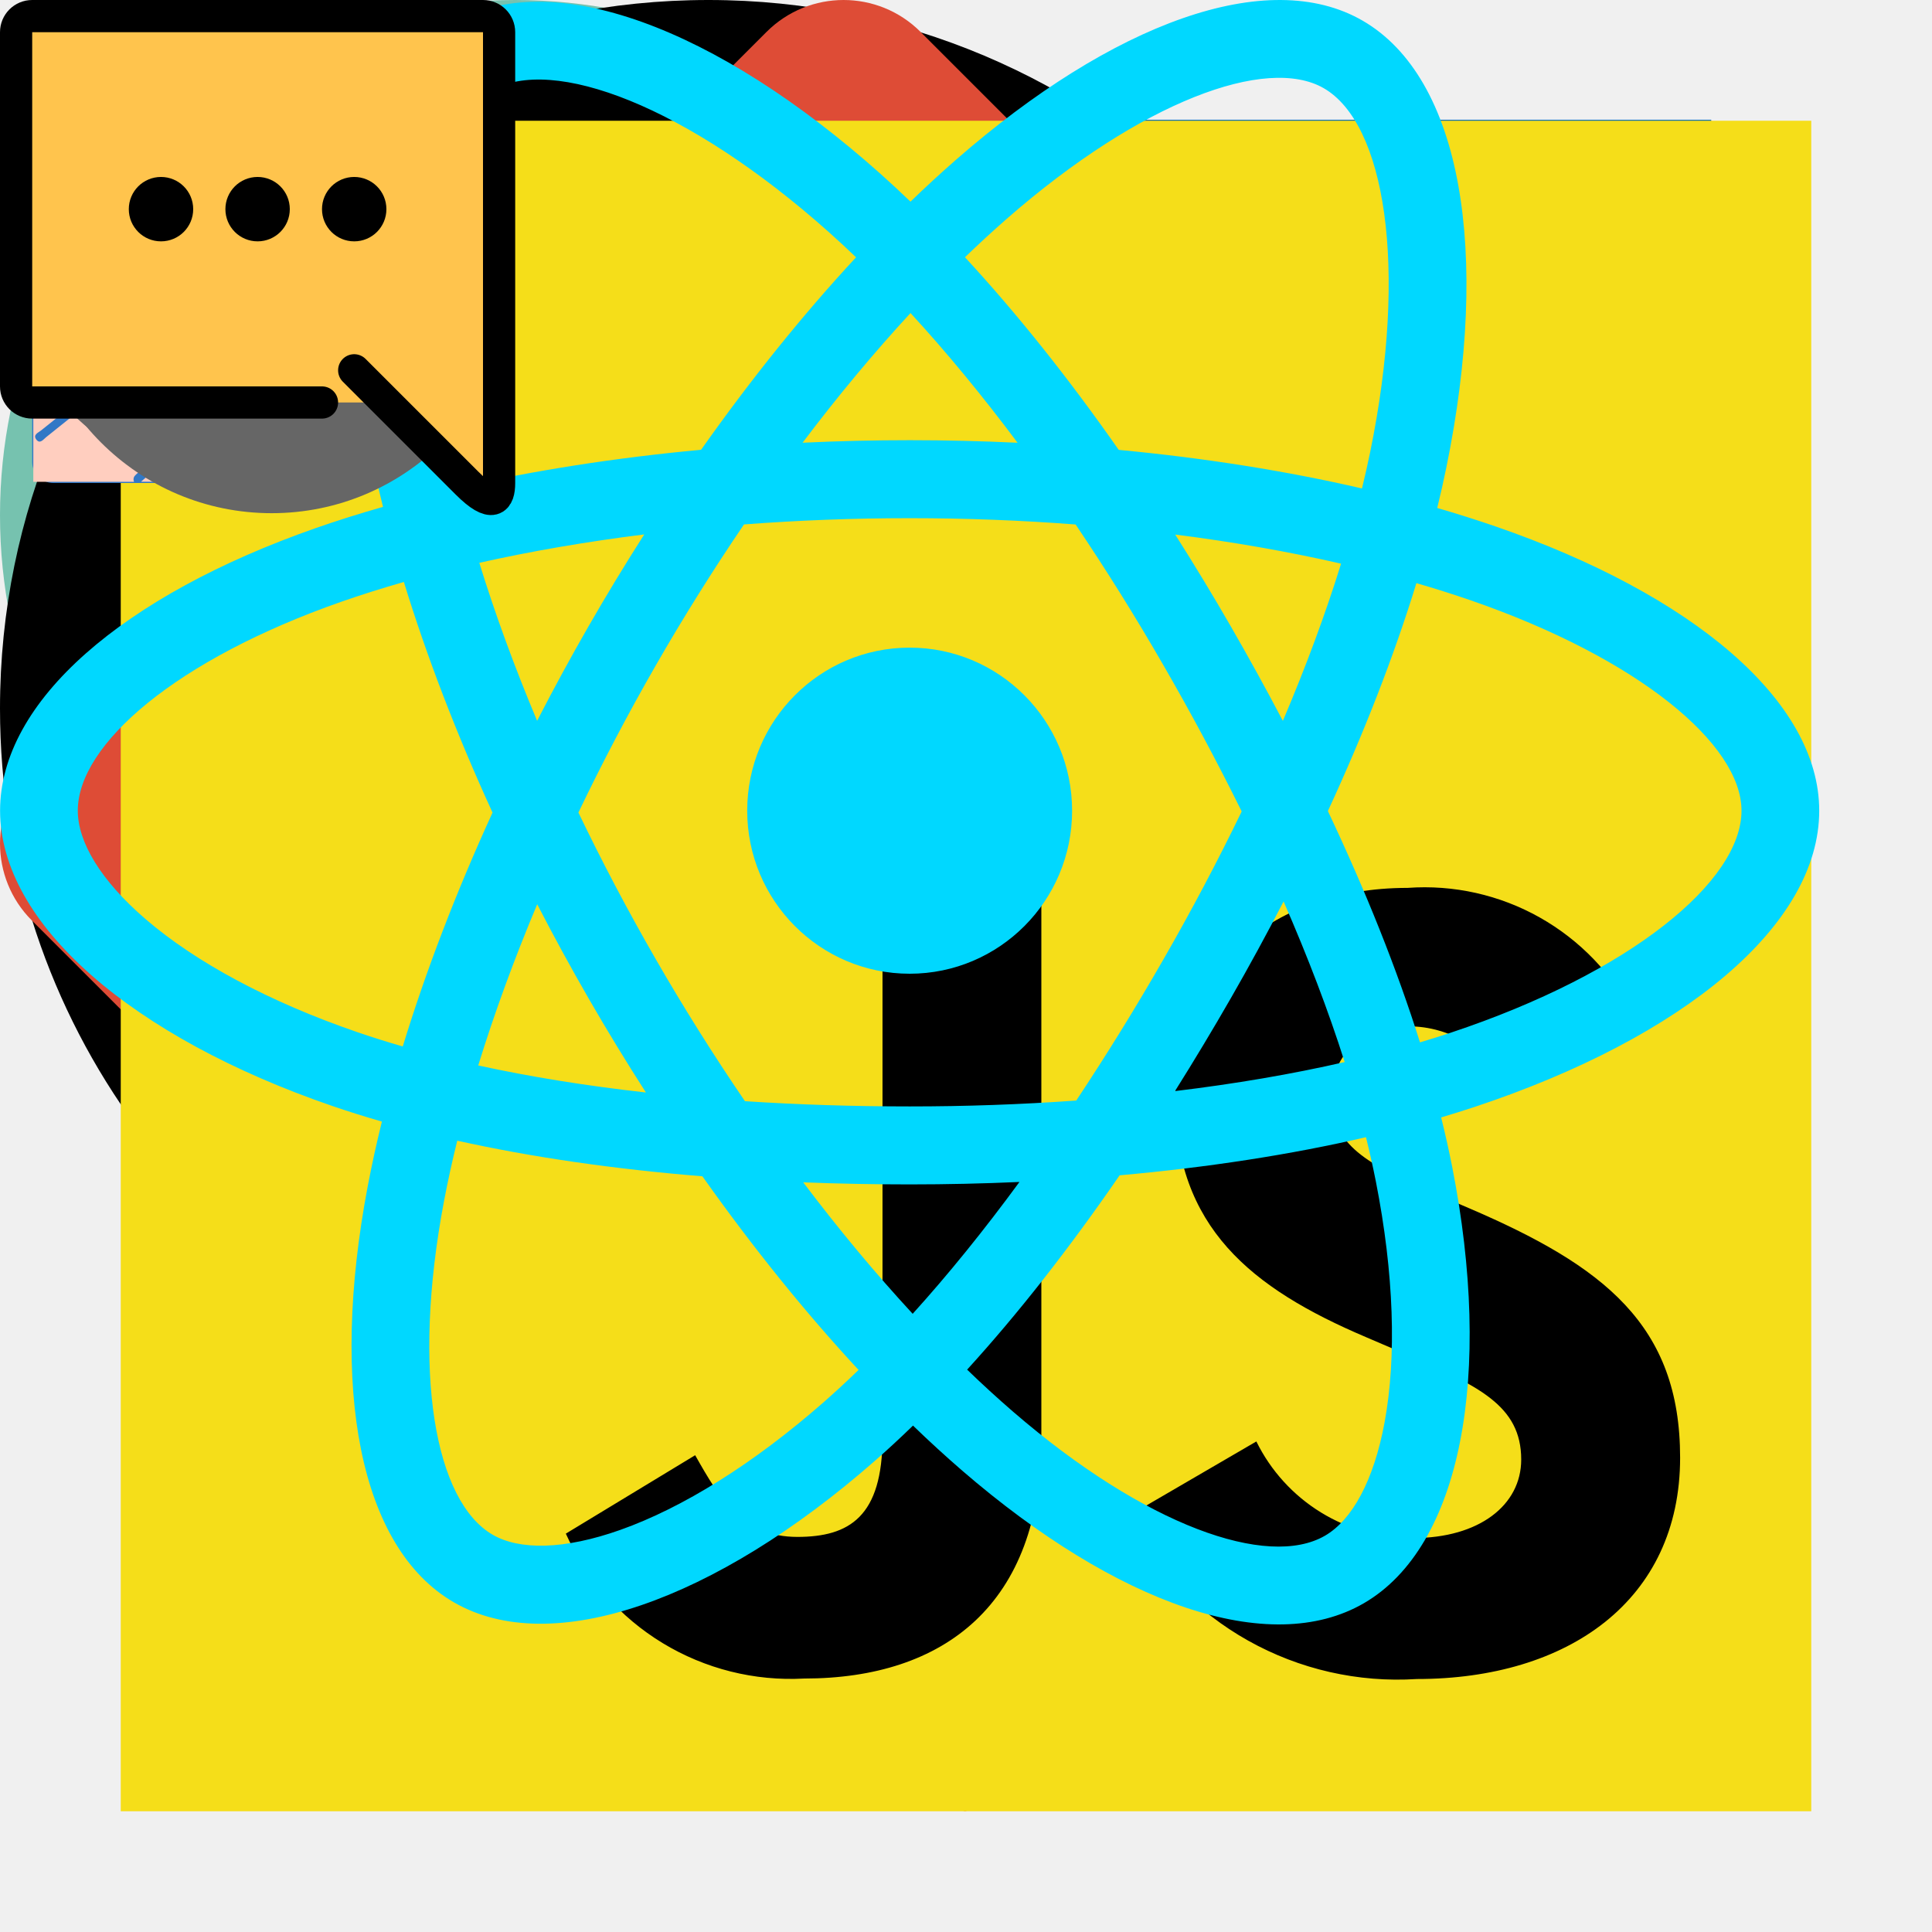
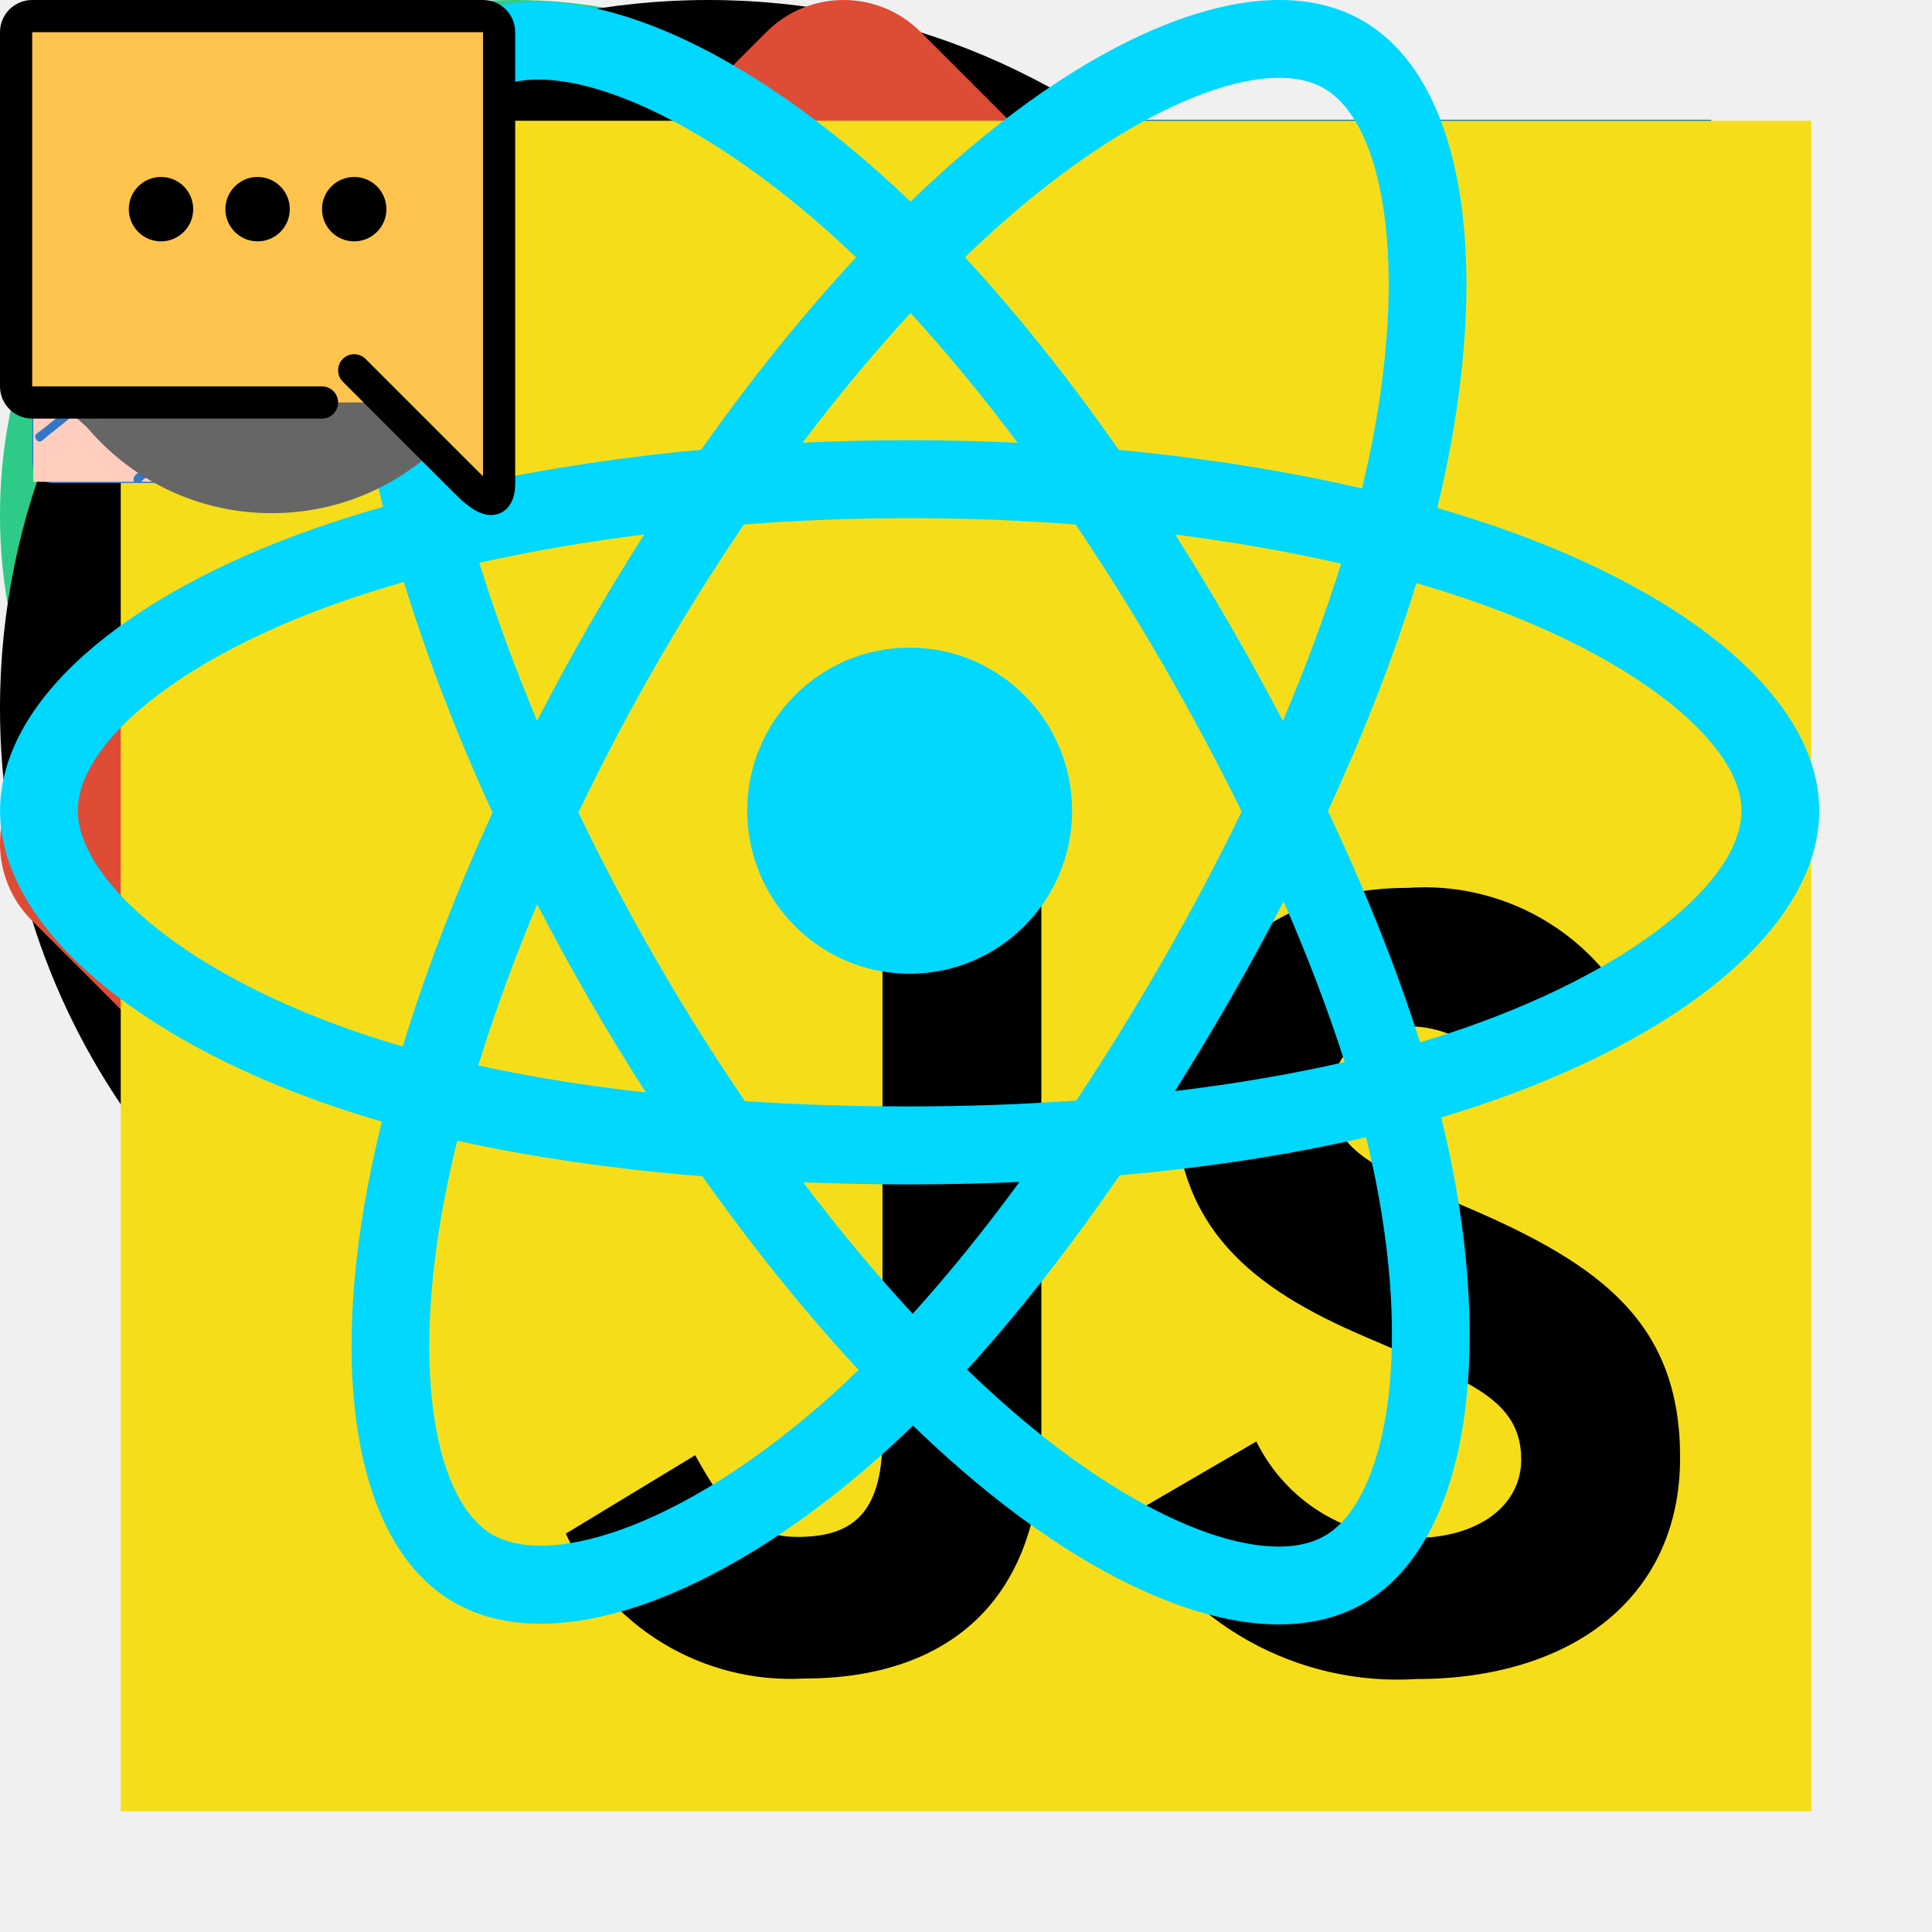
<svg xmlns="http://www.w3.org/2000/svg" width="120" height="120" viewBox="0 0 120 120" fill="none">
  <g id="logoSvg">
    <style type="text/css">
-             .st0{fill:#76C2AF;}
+             .st0{fill:#2DCB87;}
            .st1{opacity:0.2;}
            .st2{fill:#231F20;}
            .st3{fill:#FFFFFF;}
            .st4{fill:#E0E0D1;}
            .st5{fill:#4F5D73;}
        </style>
    <g id="Layer_1">
      <g>
        <circle class="st0" cx="32" cy="32" r="32" />
      </g>
      <g class="st1">
        <path class="st2" d="M44,52c0,1.1-0.9,2-2,2H22c-1.1,0-2-0.9-2-2l0,0c0-1.1,0.9-2,2-2h20C43.1,50,44,50.9,44,52L44,52z" />
      </g>
      <g>
        <path class="st3" d="M44,50c0,1.1-0.9,2-2,2H22c-1.1,0-2-0.9-2-2l0,0c0-1.1,0.9-2,2-2h20C43.1,48,44,48.9,44,50L44,50z" />
      </g>
      <g>
        <path class="st4" d="M37,42c0,0-1,6,3,6c0,0-20,0-16,0s3-6,3-6H37z" />
      </g>
      <g class="st1">
        <g>
          <path class="st2" d="M52,40c0,2.2-1.8,4-4,4H16c-2.2,0-4-1.8-4-4V18c0-2.2,1.8-4,4-4h32c2.2,0,4,1.8,4,4V40z" />
        </g>
      </g>
      <g>
        <g>
          <path class="st5" d="M16,40.5c-1.4,0-2.5-1.1-2.5-2.5V16c0-1.4,1.1-2.5,2.5-2.5h32c1.4,0,2.5,1.1,2.5,2.5v22     c0,1.4-1.1,2.5-2.5,2.5H16z" />
        </g>
        <g>
          <path class="st3" d="M48,15c0.6,0,1,0.4,1,1v22c0,0.6-0.4,1-1,1H16c-0.6,0-1-0.4-1-1V16c0-0.6,0.4-1,1-1H48 M48,12H16     c-2.2,0-4,1.8-4,4v22c0,2.2,1.8,4,4,4h32c2.2,0,4-1.8,4-4V16C52,13.8,50.2,12,48,12L48,12z" />
        </g>
      </g>
      <g class="st1">
        <polygon class="st3" points="50,39.9 50,13.9 26.2,13.9 41.2,39.9   " />
      </g>
    </g>
    <g id="Layer_2">
        </g>
  </g>
  <g id="htmlSvg">
    <path d="M22.132 102.004L13.706 7.5H106.294L97.856 101.989L59.944 112.5L22.132 102.004Z" fill="#E44F26" />
    <path d="M60 104.468L90.638 95.974L97.845 15.229H60V104.468Z" fill="#F1662A" />
    <path d="M60 50.276H44.663L43.605 38.407H60V26.816H30.938L31.215 29.929L34.061 61.867H60V50.276ZM60 80.377L59.947 80.392L47.04 76.909L46.215 67.665H34.579L36.203 85.86L59.947 92.453L60 92.438V80.377Z" fill="#EBEBEB" />
    <path d="M59.959 50.276V61.867H74.231L72.889 76.901L59.959 80.389V92.449L83.723 85.86L83.895 83.903L86.618 53.389L86.903 50.276H59.959ZM59.959 26.816V38.407H87.957L88.189 35.805L88.718 29.929L88.995 26.816H59.959Z" fill="white" />
  </g>
  <g id="cssSvg">
    <path d="M22.133 101.154L13.71 7.438H106.29L97.856 101.139L59.944 111.562L22.133 101.154Z" fill="#1572B6" />
    <path d="M60 103.597L90.638 95.174L97.845 15.102H60V103.597Z" fill="#33A9DC" />
    <path d="M60 49.054H75.338L76.395 37.284H60V25.79H89.062L88.785 28.872L85.939 60.549H60V49.054Z" fill="white" />
    <path d="M60.071 78.904L60.019 78.919L47.111 75.461L46.286 66.294H34.65L36.274 84.341L60.015 90.879L60.071 90.864V78.904Z" fill="#EBEBEB" />
    <path d="M74.351 60.062L72.956 75.453L60.03 78.912V90.871L83.79 84.341L83.966 82.4L85.98 60.062H74.351Z" fill="white" />
    <path d="M60.041 25.79V37.284H32.044L31.811 34.7L31.282 28.872L31.005 25.79H60.041ZM60 49.054V60.549H47.254L47.021 57.964L46.496 52.137L46.219 49.054H60Z" fill="#EBEBEB" />
  </g>
  <g id="githubSvg">
    <path fill-rule="evenodd" clip-rule="evenodd" d="M44 0C19.69 0 0 19.69 0 44C0 63.47 12.595 79.915 30.085 85.745C32.285 86.13 33.11 84.81 33.11 83.655C33.11 82.61 33.055 79.145 33.055 75.46C22 77.495 19.14 72.765 18.26 70.29C17.765 69.025 15.62 65.12 13.75 64.075C12.21 63.25 10.01 61.215 13.695 61.16C17.16 61.105 19.635 64.35 20.46 65.67C24.42 72.325 30.745 70.455 33.275 69.3C33.66 66.44 34.815 64.515 36.08 63.415C26.29 62.315 16.06 58.52 16.06 41.69C16.06 36.905 17.765 32.945 20.57 29.865C20.13 28.765 18.59 24.255 21.01 18.205C21.01 18.205 24.695 17.05 33.11 22.715C36.63 21.725 40.37 21.23 44.11 21.23C47.85 21.23 51.59 21.725 55.11 22.715C63.525 16.995 67.21 18.205 67.21 18.205C69.63 24.255 68.09 28.765 67.65 29.865C70.455 32.945 72.16 36.85 72.16 41.69C72.16 58.575 61.875 62.315 52.085 63.415C53.68 64.79 55.055 67.43 55.055 71.555C55.055 77.44 55 82.17 55 83.655C55 84.81 55.825 86.185 58.025 85.745C66.76 82.796 74.35 77.182 79.727 69.694C85.104 62.205 87.997 53.219 88 44C88 19.69 68.31 0 44 0Z" fill="black" />
  </g>
  <g id="gitSvg">
    <g clip-path="url(#clip0_2_5685)">
      <path d="M103.02 47.822L57.176 1.98C54.537 -0.66 50.255 -0.66 47.613 1.98L38.094 11.5L50.17 23.576C52.976 22.628 56.194 23.264 58.431 25.501C60.679 27.753 61.311 30.998 60.339 33.813L71.978 45.452C74.793 44.482 78.042 45.109 80.291 47.362C83.434 50.504 83.434 55.596 80.291 58.74C77.147 61.884 72.055 61.884 68.909 58.74C66.545 56.373 65.961 52.901 67.158 49.989L56.305 39.135L56.303 67.697C57.09 68.086 57.809 68.6 58.431 69.219C61.574 72.361 61.574 77.453 58.431 80.6C55.287 83.742 50.193 83.742 47.053 80.6C43.91 77.453 43.91 72.361 47.053 69.219C47.807 68.466 48.702 67.869 49.687 67.463V38.635C48.7 38.232 47.805 37.635 47.053 36.879C44.672 34.501 44.1 31.007 45.32 28.083L33.415 16.177L1.981 47.61C-0.66 50.252 -0.66 54.535 1.981 57.175L47.826 103.018C50.465 105.658 54.746 105.658 57.389 103.018L103.019 57.388C105.66 54.747 105.66 50.462 103.019 47.822" fill="#DE4C36" />
    </g>
    <defs>
      <clipPath id="clip0_2_5685">
        <rect width="105" height="105" fill="white" />
      </clipPath>
    </defs>
  </g>
  <g id="jsSvg">
    <path d="M7.5 7.5H112.5V112.5H7.5V7.5Z" fill="#F5DE19" />
    <path d="M78.034 89.531C78.928 91.349 80.318 92.876 82.043 93.938C83.768 94.999 85.758 95.552 87.784 95.531C91.871 95.531 94.485 93.487 94.485 90.656C94.485 87.281 91.8 86.074 87.3 84.105L84.832 83.047C77.707 80.014 72.983 76.215 72.983 68.183C72.983 60.784 78.608 55.148 87.431 55.148C90.288 54.941 93.142 55.581 95.637 56.986C98.132 58.391 100.159 60.499 101.464 63.049L93.75 67.98C93.248 66.716 92.373 65.635 91.242 64.879C90.111 64.124 88.776 63.73 87.416 63.75C86.823 63.691 86.224 63.755 85.657 63.94C85.09 64.125 84.567 64.427 84.123 64.824C83.679 65.222 83.323 65.709 83.077 66.252C82.831 66.795 82.701 67.384 82.695 67.98C82.695 70.939 84.529 72.139 88.763 73.98L91.23 75.037C99.615 78.634 104.355 82.297 104.355 90.536C104.355 99.42 97.376 104.287 88.005 104.287C84.354 104.52 80.713 103.691 77.522 101.901C74.332 100.11 71.727 97.434 70.024 94.196L78.034 89.531ZM43.178 90.386C44.726 93.135 46.136 95.46 49.526 95.46C52.766 95.46 54.814 94.192 54.814 89.261V55.71H64.68V89.392C64.68 99.608 58.68 104.257 49.946 104.257C46.859 104.426 43.793 103.657 41.151 102.051C38.51 100.444 36.416 98.076 35.145 95.257L43.178 90.386Z" fill="black" />
  </g>
  <g id="typeScriptSvg">
    <rect x="2" y="2" width="28" height="28" rx="1.312" style="fill:#3178c6" />
    <path d="M18.245,23.759v3.068a6.492,6.492,0,0,0,1.764.575,11.56,11.56,0,0,0,2.146.192,9.968,9.968,0,0,0,2.088-.211,5.11,5.11,0,0,0,1.735-.7,3.542,3.542,0,0,0,1.181-1.266,4.469,4.469,0,0,0,.186-3.394,3.409,3.409,0,0,0-.717-1.117,5.236,5.236,0,0,0-1.123-.877,12.027,12.027,0,0,0-1.477-.734q-.6-.249-1.08-.484a5.5,5.5,0,0,1-.813-.479,2.089,2.089,0,0,1-.516-.518,1.091,1.091,0,0,1-.181-.618,1.039,1.039,0,0,1,.162-.571,1.4,1.4,0,0,1,.459-.436,2.439,2.439,0,0,1,.726-.283,4.211,4.211,0,0,1,.956-.1,5.942,5.942,0,0,1,.808.058,6.292,6.292,0,0,1,.856.177,5.994,5.994,0,0,1,.836.3,4.657,4.657,0,0,1,.751.422V13.9a7.509,7.509,0,0,0-1.525-.4,12.426,12.426,0,0,0-1.9-.129,8.767,8.767,0,0,0-2.064.235,5.239,5.239,0,0,0-1.716.733,3.655,3.655,0,0,0-1.171,1.271,3.731,3.731,0,0,0-.431,1.845,3.588,3.588,0,0,0,.789,2.34,6,6,0,0,0,2.395,1.639q.63.26,1.175.509a6.458,6.458,0,0,1,.942.517,2.463,2.463,0,0,1,.626.585,1.2,1.2,0,0,1,.23.719,1.1,1.1,0,0,1-.144.552,1.269,1.269,0,0,1-.435.441,2.381,2.381,0,0,1-.726.292,4.377,4.377,0,0,1-1.018.105,5.773,5.773,0,0,1-1.969-.35A5.874,5.874,0,0,1,18.245,23.759Zm-5.154-7.638h4V13.594H5.938v2.527H9.92V27.375h3.171Z" style="fill:#ffffff;fill-rule:evenodd" />
  </g>
  <g id="reactSvg">
    <g clip-path="url(#clip0_2_5687)">
      <path d="M92.906 32.703C91.703 32.289 90.49 31.905 89.269 31.552C89.474 30.711 89.663 29.879 89.83 29.062C92.584 15.648 90.784 4.842 84.636 1.284C78.742 -2.127 69.102 1.429 59.366 9.933C58.406 10.773 57.468 11.637 56.552 12.524C55.939 11.934 55.315 11.356 54.68 10.789C44.477 1.696 34.249 -2.136 28.108 1.432C22.219 4.854 20.475 15.013 22.954 27.725C23.2 28.984 23.479 30.237 23.789 31.482C22.341 31.895 20.944 32.334 19.607 32.802C7.644 36.988 0.005 43.548 0.005 50.353C0.005 57.381 8.206 64.43 20.666 68.704C21.676 69.049 22.695 69.369 23.721 69.663C23.387 71.004 23.092 72.354 22.834 73.711C20.471 86.204 22.316 96.122 28.189 99.522C34.255 103.033 44.437 99.425 54.35 90.727C55.154 90.02 55.941 89.293 56.708 88.546C57.7 89.507 58.719 90.439 59.763 91.343C69.366 99.636 78.85 102.985 84.718 99.576C90.778 96.055 92.748 85.4 90.191 72.436C89.989 71.42 89.763 70.409 89.513 69.405C90.228 69.192 90.93 68.973 91.614 68.746C104.567 64.438 112.995 57.475 112.995 50.353C112.995 43.523 105.109 36.919 92.906 32.703ZM90.096 64.147C89.478 64.353 88.844 64.55 88.198 64.743C86.768 60.2 84.838 55.368 82.477 50.376C84.73 45.504 86.586 40.734 87.976 36.22C89.132 36.556 90.253 36.91 91.335 37.283C101.791 40.896 108.168 46.237 108.168 50.353C108.168 54.737 101.28 60.428 90.096 64.147ZM85.456 73.376C86.586 79.109 86.748 84.292 85.999 88.344C85.326 91.984 83.973 94.412 82.299 95.384C78.738 97.453 71.123 94.764 62.911 87.671C61.94 86.831 60.993 85.963 60.07 85.07C63.254 81.576 66.436 77.513 69.541 73.001C75.004 72.514 80.164 71.719 84.844 70.633C85.069 71.543 85.273 72.457 85.456 73.376ZM38.526 95.026C35.047 96.259 32.276 96.295 30.601 95.325C27.037 93.262 25.555 85.298 27.576 74.615C27.816 73.353 28.091 72.097 28.401 70.85C33.029 71.878 38.152 72.617 43.627 73.062C46.754 77.478 50.028 81.536 53.327 85.089C52.626 85.77 51.908 86.434 51.174 87.079C46.79 90.925 42.397 93.654 38.526 95.026ZM22.228 64.12C16.718 62.23 12.168 59.774 9.049 57.093C6.246 54.685 4.832 52.293 4.832 50.353C4.832 46.223 10.966 40.956 21.196 37.377C22.438 36.943 23.737 36.533 25.085 36.148C26.5 40.764 28.354 45.59 30.592 50.471C28.325 55.423 26.444 60.327 25.016 64.997C24.08 64.728 23.15 64.436 22.228 64.12ZM27.691 26.795C25.567 15.903 26.978 7.687 30.527 5.625C34.307 3.429 42.665 6.56 51.475 14.412C52.05 14.925 52.615 15.448 53.171 15.982C49.888 19.52 46.644 23.548 43.545 27.937C38.231 28.431 33.144 29.225 28.468 30.289C28.18 29.131 27.921 27.966 27.691 26.795V26.795ZM76.43 38.874C75.325 36.959 74.18 35.068 72.994 33.202C76.599 33.66 80.053 34.267 83.297 35.01C82.323 38.142 81.109 41.417 79.681 44.775C78.636 42.787 77.553 40.819 76.43 38.874ZM56.554 19.444C58.781 21.865 61.01 24.568 63.203 27.5C58.755 27.289 54.298 27.289 49.849 27.498C52.044 24.592 54.293 21.893 56.554 19.444ZM36.551 38.907C35.442 40.837 34.379 42.792 33.361 44.771C31.956 41.425 30.753 38.136 29.771 34.958C32.995 34.235 36.433 33.643 40.015 33.194C38.816 35.07 37.661 36.975 36.551 38.907V38.907ZM40.118 67.857C36.417 67.442 32.927 66.881 29.704 66.177C30.702 62.943 31.931 59.583 33.367 56.165C34.389 58.146 35.457 60.103 36.57 62.033C37.715 64.018 38.9 65.961 40.118 67.857ZM56.688 81.603C54.4 79.126 52.118 76.385 49.889 73.437C52.053 73.522 54.258 73.566 56.5 73.566C58.803 73.566 61.08 73.514 63.32 73.414C61.12 76.415 58.899 79.159 56.688 81.603ZM79.726 55.991C81.237 59.446 82.509 62.788 83.52 65.967C80.244 66.717 76.707 67.321 72.98 67.77C74.174 65.87 75.331 63.946 76.449 62C77.586 60.021 78.678 58.018 79.726 55.991ZM72.268 59.579C70.556 62.563 68.749 65.491 66.847 68.357C63.404 68.602 59.952 68.723 56.5 68.722C52.984 68.722 49.563 68.612 46.27 68.397C44.319 65.538 42.477 62.605 40.747 59.606H40.748C39.026 56.623 37.418 53.575 35.926 50.468C37.414 47.362 39.017 44.312 40.733 41.327L40.733 41.327C42.448 38.341 44.275 35.421 46.211 32.573C49.571 32.318 53.017 32.185 56.499 32.185H56.5C59.998 32.185 63.448 32.319 66.808 32.577C68.724 35.419 70.54 38.33 72.252 41.301C73.974 44.28 75.598 47.315 77.123 50.4C75.614 53.517 73.994 56.578 72.268 59.579ZM82.225 5.481C86.009 7.671 87.48 16.502 85.103 28.084C84.951 28.823 84.781 29.576 84.595 30.339C79.907 29.253 74.817 28.445 69.487 27.943C66.383 23.506 63.166 19.472 59.936 15.979C60.782 15.16 61.649 14.363 62.535 13.587C70.877 6.301 78.673 3.425 82.225 5.481ZM56.5 40.226C62.072 40.226 66.59 44.76 66.59 50.353C66.59 55.946 62.072 60.48 56.5 60.48C50.928 60.48 46.41 55.946 46.41 50.353C46.41 44.76 50.928 40.226 56.5 40.226Z" fill="#00D8FF" />
    </g>
    <defs>
      <clipPath id="clip0_2_5687">
        <rect width="113" height="101" fill="white" />
      </clipPath>
    </defs>
  </g>
  <g id="styledComponentsSvg">
    <path d="m18.05 29.6c.042-.095.148-.161.225-.241 1.175-1.232 2.36-2.453 3.519-3.7a3.2 3.2 0 0 0 1.014-2.659 5.925 5.925 0 0 0 -.143-.624c-.316.3-.61.573-.906.848-.46.428-.918.858-1.382 1.281a1.931 1.931 0 0 1 -2.148.419 1.973 1.973 0 0 1 -1.29-1.75 1.04 1.04 0 0 0 -.043-.146c-.353.3-.691.576-1.026.86l-6.963 5.9c-.048.041-.1.092-.145.132h9.283l-.014-.009c-.05-.035-.024-.219.019-.311z" fill="#ffcebf" />
    <path d="m8.337 29.6a1.239 1.239 0 0 1 .295-.276l9.636-8.175q.986-.837 1.963-1.683a.523.523 0 0 0 .182-.224 5.364 5.364 0 0 0 .065-2.069c-.1.07-.154.1-.2.149-.789.706-1.574 1.418-2.367 2.12a1.762 1.762 0 0 1 -2.048.329 1.889 1.889 0 0 1 -1.08-1.807c0-.085 0-.169 0-.324-.145.106-.251.177-.35.257q-5.785 4.632-11.568 9.257c-.174.139-.382.449-.61.148s.119-.425.294-.565q6.165-4.947 12.336-9.885c.67-.537.714-.762.278-1.615l-.26.244c-.713.663-1.434 1.317-2.136 1.991a2.121 2.121 0 0 1 -3.585-1.337c-.133.1-.248.173-.357.258l-6.1 4.728a1.485 1.485 0 0 1 -.356.258.446.446 0 0 1 -.3-.015v8.561h6.256a.365.365 0 0 1 .012-.325z" fill="#ffcebf" />
    <path d="m25.237 2.423c-.17.557-.335 1.115-.484 1.678a1.688 1.688 0 0 0 .9 2.09 7.122 7.122 0 0 0 3.818.8v-4.473a.73.73 0 0 1 .016-.294.666.666 0 0 1 .105-.149h-4.359c.067.078.044.215.004.348z" fill="#ff6196" />
    <g fill="#ff87af">
      <path d="m16.482 12.032a2.422 2.422 0 0 1 -.5 1.376 22.671 22.671 0 0 1 -3.726 3.792 1.442 1.442 0 0 1 -1.684.2 1.393 1.393 0 0 1 -.843-1.368 1.624 1.624 0 0 1 .417-.947 35.848 35.848 0 0 1 5.019-3.993.71.71 0 0 1 .829-.034 1.041 1.041 0 0 1 .488.974z" />
      <path d="m15.284 18.093a1.437 1.437 0 0 1 .448-1.2 38.336 38.336 0 0 1 4.87-3.813c.052-.033.1-.066.157-.1a.837.837 0 0 1 1.025.035.861.861 0 0 1 .242.979 4.39 4.39 0 0 1 -1.168 1.908c-1.105 1.1-2.252 2.164-3.4 3.22a1.124 1.124 0 0 1 -1.364.192 1.512 1.512 0 0 1 -.81-1.221z" />
      <path d="m22.5 18.754c-.28.3-.568.586-.837.893a1.89 1.89 0 0 0 -.2.38c.148.044.321.16.441.119.611-.205 1.207-.451 1.878-.71-.146.336-.256.646-.411.93a12.189 12.189 0 0 1 -2.371 2.872q-.532.513-1.105.981a1.484 1.484 0 0 1 -2.415-.92 1.1 1.1 0 0 1 .238-.813 22.187 22.187 0 0 1 4.623-3.823.193.193 0 0 1 .065-.013z" />
    </g>
    <path d="m24.794 14.771 1.711-7.6 1.2.281-.619 1.881c-.578 1.75-1.163 3.5-1.727 5.252-.11.324-.254.384-.565.186z" fill="#ff6196" />
    <path d="m22.862 19.241c.181-.691.361-1.33.513-1.976a4.468 4.468 0 0 1 .826-1.721c.243-.319.516-.192.795-.123.258.063.323.252.334.5a2.845 2.845 0 0 1 -.588 1.907 4.8 4.8 0 0 1 -1.88 1.413z" fill="#ff6196" />
    <path d="m29.993 2.894a3.623 3.623 0 0 0 -.017-.668.291.291 0 0 0 -.116-.151.381.381 0 0 0 -.152-.075c-.032-.006-.077.027-.12.074a.666.666 0 0 0 -.105.149.73.73 0 0 0 -.016.294v4.472a7.122 7.122 0 0 1 -3.818-.8 1.688 1.688 0 0 1 -.9-2.09c.149-.563.314-1.121.484-1.678.04-.133.063-.27 0-.348a.2.2 0 0 0 -.135-.064.3.3 0 0 0 -.182.064.434.434 0 0 0 -.171.19c-.2.6-.376 1.206-.529 1.818a2.148 2.148 0 0 0 -.046.737 2.339 2.339 0 0 0 1.542 2c.189.079.3.157.247.406-.073.316-.144.632-.216.949q-.735 3.222-1.462 6.447a.483.483 0 0 1 -.121.257 3.228 3.228 0 0 0 -.791.92 4.8 4.8 0 0 0 -.53 1.5.981.981 0 0 1 -.558.785c-.417.211-.8.484-1.263.768a12.639 12.639 0 0 0 -.018-1.671 1.062 1.062 0 0 1 .284-.96 4.75 4.75 0 0 0 1.258-2.194 1.294 1.294 0 0 0 -1.208-1.7 1.7 1.7 0 0 0 -.929.264c-.957.646-1.888 1.332-2.812 2.026-.547.412-1.062.868-1.592 1.3a.418.418 0 0 1 -.059-.081.842.842 0 0 0 -.059-.214c-.443-.684-.136-1.181.345-1.692a2.793 2.793 0 0 0 .772-1.951 1.568 1.568 0 0 0 -.327-1.026 1.459 1.459 0 0 0 -.438-.363 1.337 1.337 0 0 0 -1.517.162l-.279.2c-.637.456-1.282.9-1.895 1.388-.895.712-1.769 1.454-2.626 2.214-.4.353-.692.835-1.107 1.163-2.164 1.709-4.351 3.387-6.53 5.076a1.022 1.022 0 0 0 -.205.161.164.164 0 0 0 -.016.029c-.046.107-.085.284-.031.349a.141.141 0 0 0 .047.033.446.446 0 0 0 .3.015 1.485 1.485 0 0 0 .356-.258l6.1-4.728c.109-.085.224-.162.357-.258a2.121 2.121 0 0 0 3.585 1.337c.7-.674 1.423-1.328 2.136-1.991l.26-.244c.436.853.392 1.078-.278 1.615q-6.176 4.942-12.343 9.886c-.175.14-.521.267-.294.565s.436-.009.61-.148q5.786-4.621 11.564-9.254c.1-.08.205-.151.35-.257v.324a1.889 1.889 0 0 0 1.08 1.807 1.762 1.762 0 0 0 2.048-.329c.793-.7 1.578-1.414 2.367-2.12.05-.045.108-.079.2-.149a5.364 5.364 0 0 1 -.065 2.069.523.523 0 0 1 -.182.224q-.978.845-1.963 1.683l-9.632 8.176a1.239 1.239 0 0 0 -.295.276.365.365 0 0 0 -.012.321.376.376 0 0 0 .32.063.294.294 0 0 0 .116-.065c.05-.04.1-.091.145-.132l6.963-5.9c.335-.284.673-.564 1.026-.86a1.04 1.04 0 0 1 .043.146 1.973 1.973 0 0 0 1.29 1.75 1.931 1.931 0 0 0 2.148-.419c.464-.423.922-.853 1.382-1.281.3-.275.59-.551.906-.848a5.925 5.925 0 0 1 .143.624 3.2 3.2 0 0 1 -1.014 2.649c-1.159 1.248-2.344 2.469-3.519 3.7-.077.08-.183.146-.225.241s-.069.281-.019.321l.014.009a.573.573 0 0 0 .338.051.136.136 0 0 0 .081-.051c.028-.029.055-.065.082-.092.952-.984 1.909-1.963 2.854-2.954a13.982 13.982 0 0 0 1.074-1.223 3.411 3.411 0 0 0 .61-3.616.516.516 0 0 1 .074-.386c.065-.112.137-.221.211-.329a4.632 4.632 0 0 0 .587-1 7.547 7.547 0 0 1 1.339-2.4 2.792 2.792 0 0 0 .5-2.469.988.988 0 0 1 0-.489c.506-1.567 1.027-3.129 1.543-4.692q.347-1.05.69-2.094l.213-.647c.454 0 .882-.009 1.308 0 .354.01.462-.156.458-.5-.021-1.38-.013-2.759-.013-4.138zm-17.737 14.306a1.442 1.442 0 0 1 -1.684.2 1.393 1.393 0 0 1 -.843-1.368 1.624 1.624 0 0 1 .417-.947 35.848 35.848 0 0 1 5.019-3.993.852.852 0 0 1 .326-.14.656.656 0 0 1 .238 0 .763.763 0 0 1 .265.106 1.041 1.041 0 0 1 .488.975 2.422 2.422 0 0 1 -.5 1.376 22.671 22.671 0 0 1 -3.726 3.791zm5.2 1.929a1.124 1.124 0 0 1 -1.364.192 1.512 1.512 0 0 1 -.81-1.224 1.437 1.437 0 0 1 .448-1.2 38.336 38.336 0 0 1 4.87-3.813c.052-.033.1-.066.157-.1a.837.837 0 0 1 1.025.035.861.861 0 0 1 .242.979 4.39 4.39 0 0 1 -1.168 1.908c-1.103 1.102-2.25 2.163-3.398 3.219zm5.911 1.241a12.189 12.189 0 0 1 -2.367 2.868q-.532.513-1.105.981a1.484 1.484 0 0 1 -2.415-.92 1.1 1.1 0 0 1 .238-.813 22.187 22.187 0 0 1 4.623-3.823.193.193 0 0 1 .065-.013l.1.1c-.28.3-.568.586-.837.893a1.89 1.89 0 0 0 -.2.38c.148.044.321.16.441.119.483-.162.958-.35 1.467-.55l.411-.16c-.154.34-.264.65-.419.934zm1.373-2.535a4.363 4.363 0 0 1 -1.373 1.152q-.247.138-.507.258c.178-.681.356-1.312.507-1.95l.006-.026a4.468 4.468 0 0 1 .826-1.721c.243-.319.516-.192.795-.123.258.063.323.252.334.5a2.845 2.845 0 0 1 -.586 1.906zm2.34-8.5c-.578 1.75-1.163 3.5-1.727 5.252-.106.329-.25.389-.561.191l1.483-6.593.228-1.012 1.2.281c-.082.247-.161.49-.241.731z" />
  </g>
  <g id="linkedinSvg">
    <g clip-path="url(#clip0_2_5677)">
      <path d="M15 0.6C7.047 0.6 0.6 7.047 0.6 15C0.6 22.953 7.047 29.4 15 29.4C22.953 29.4 29.4 22.953 29.4 15C29.4 7.047 22.953 0.6 15 0.6ZM11.475 20.969H8.559V11.585H11.475V20.969ZM9.999 10.433C9.078 10.433 8.483 9.78 8.483 8.973C8.483 8.15 9.096 7.517 10.037 7.517C10.977 7.517 11.553 8.15 11.571 8.973C11.571 9.78 10.977 10.433 9.999 10.433ZM22.125 20.969H19.209V15.768C19.209 14.558 18.786 13.736 17.732 13.736C16.926 13.736 16.448 14.292 16.236 14.828C16.158 15.018 16.139 15.288 16.139 15.557V20.967H13.221V14.577C13.221 13.406 13.184 12.426 13.145 11.583H15.678L15.812 12.887H15.87C16.254 12.275 17.195 11.372 18.768 11.372C20.687 11.372 22.125 12.657 22.125 15.42V20.969Z" fill="#666666" />
    </g>
    <defs>
      <clipPath id="clip0_2_5677">
        <rect width="30" height="30" fill="white" />
      </clipPath>
    </defs>
  </g>
  <g id="linkedinSvg2">
    <path d="M6.5 8C7.328 8 8 7.328 8 6.5C8 5.672 7.328 5 6.5 5C5.672 5 5 5.672 5 6.5C5 7.328 5.672 8 6.5 8Z" fill="#0F0F0F" />
    <path d="M5 10C5 9.448 5.448 9 6 9H7C7.552 9 8 9.448 8 10V18C8 18.552 7.552 19 7 19H6C5.448 19 5 18.552 5 18V10Z" fill="#0F0F0F" />
    <path d="M11 19H12C12.552 19 13 18.552 13 18V13.5C13 12 16 11 16 13V18C16 18.553 16.448 19 17 19H18C18.552 19 19 18.552 19 18V12C19 10 17.5 9 15.5 9C13.5 9 13 10.5 13 10.5V10C13 9.448 12.552 9 12 9H11C10.448 9 10 9.448 10 10V18C10 18.552 10.448 19 11 19Z" fill="#0F0F0F" />
    <path fill-rule="evenodd" clip-rule="evenodd" d="M20 1C21.657 1 23 2.343 23 4V20C23 21.657 21.657 23 20 23H4C2.343 23 1 21.657 1 20V4C1 2.343 2.343 1 4 1H20ZM20 3C20.552 3 21 3.448 21 4V20C21 20.552 20.552 21 20 21H4C3.448 21 3 20.552 3 20V4C3 3.448 3.448 3 4 3H20Z" fill="#0F0F0F" />
  </g>
  <g id="telegramSvg">
    <path fill-rule="evenodd" clip-rule="evenodd" d="M23.112 4.494C23.43 2.945 21.907 1.657 20.432 2.227L2.342 9.216C0.695 9.853 0.621 12.157 2.225 12.898L6.165 14.716L8.038 21.275C8.136 21.615 8.406 21.879 8.749 21.968C9.092 22.057 9.457 21.958 9.707 21.707L12.594 18.82L16.637 21.853C17.811 22.733 19.502 22.092 19.797 20.655L23.112 4.494ZM3.063 11.082L21.152 4.093L17.837 20.253L13.1 16.7C12.702 16.401 12.145 16.441 11.793 16.793L10.556 18.029L10.928 15.986L18.207 8.707C18.561 8.353 18.599 7.791 18.295 7.393C17.991 6.995 17.439 6.883 17.004 7.132L6.951 12.876L3.063 11.082ZM8.177 14.479L8.783 16.602L9.016 15.321C9.053 15.121 9.149 14.937 9.293 14.793L11.513 12.573L8.177 14.479Z" fill="#0F0F0F" />
  </g>
  <g id="mailSvg">
    <path d="M3 8L8.45 11.633C9.733 12.489 10.374 12.916 11.068 13.082C11.681 13.229 12.319 13.229 12.932 13.082C13.626 12.916 14.267 12.489 15.55 11.633L21 8M6.2 19H17.8C18.92 19 19.48 19 19.908 18.782C20.284 18.59 20.59 18.284 20.782 17.908C21 17.48 21 16.92 21 15.8V8.2C21 7.08 21 6.52 20.782 6.092C20.59 5.716 20.284 5.41 19.908 5.218C19.48 5 18.92 5 17.8 5H6.2C5.08 5 4.52 5 4.092 5.218C3.716 5.41 3.41 5.716 3.218 6.092C3 6.52 3 7.08 3 8.2V15.8C3 16.92 3 17.48 3.218 17.908C3.41 18.284 3.716 18.59 4.092 18.782C4.52 19 5.08 19 6.2 19Z" stroke="#000000" stroke-width="2" stroke-linecap="round" stroke-linejoin="round" />
  </g>
  <g id="twitterSvg">
    <path d="M16.875 1.875C8.592 1.875 1.875 8.592 1.875 16.875C1.875 25.159 8.592 31.875 16.875 31.875C25.159 31.875 31.875 25.159 31.875 16.875C31.875 8.592 25.159 1.875 16.875 1.875ZM24.084 13.182C24.094 13.339 24.094 13.503 24.094 13.664C24.094 18.579 20.35 24.241 13.51 24.241C11.401 24.241 9.445 23.628 7.798 22.574C8.099 22.607 8.387 22.62 8.695 22.62C10.436 22.62 12.037 22.031 13.312 21.034C11.679 21 10.306 19.929 9.837 18.455C10.41 18.539 10.925 18.539 11.514 18.388C10.673 18.218 9.917 17.761 9.374 17.095C8.832 16.43 8.536 15.597 8.538 14.739V14.692C9.03 14.97 9.609 15.141 10.215 15.164C9.706 14.825 9.288 14.364 8.999 13.825C8.71 13.285 8.558 12.682 8.558 12.07C8.558 11.377 8.739 10.744 9.064 10.195C9.997 11.345 11.163 12.285 12.484 12.955C13.805 13.624 15.252 14.009 16.731 14.083C16.205 11.555 18.094 9.509 20.364 9.509C21.435 9.509 22.4 9.958 23.079 10.681C23.92 10.523 24.723 10.209 25.44 9.787C25.162 10.647 24.579 11.374 23.806 11.833C24.556 11.752 25.279 11.545 25.949 11.253C25.443 11.997 24.81 12.656 24.084 13.182Z" fill="#666666" />
  </g>
  <g id="githubSvg">
    <path fill-rule="evenodd" clip-rule="evenodd" d="M15 0C6.713 0 0 6.713 0 15C0 21.637 4.294 27.244 10.256 29.231C11.006 29.363 11.287 28.913 11.287 28.519C11.287 28.163 11.269 26.981 11.269 25.725C7.5 26.419 6.525 24.806 6.225 23.962C6.056 23.531 5.325 22.2 4.688 21.844C4.162 21.562 3.413 20.869 4.669 20.85C5.85 20.831 6.694 21.938 6.975 22.387C8.325 24.656 10.481 24.019 11.344 23.625C11.475 22.65 11.869 21.994 12.3 21.619C8.963 21.244 5.475 19.95 5.475 14.213C5.475 12.581 6.056 11.231 7.013 10.181C6.862 9.806 6.338 8.269 7.162 6.206C7.162 6.206 8.419 5.812 11.287 7.744C12.488 7.406 13.762 7.237 15.037 7.237C16.312 7.237 17.587 7.406 18.788 7.744C21.656 5.794 22.913 6.206 22.913 6.206C23.738 8.269 23.212 9.806 23.062 10.181C24.019 11.231 24.6 12.562 24.6 14.213C24.6 19.969 21.094 21.244 17.756 21.619C18.3 22.087 18.769 22.988 18.769 24.394C18.769 26.4 18.75 28.012 18.75 28.519C18.75 28.913 19.031 29.381 19.781 29.231C22.759 28.226 25.346 26.312 27.18 23.759C29.013 21.206 29.999 18.143 30 15C30 6.713 23.288 0 15 0Z" fill="#666666" />
  </g>
  <g id="githubSvg2">
    <path fill-rule="evenodd" clip-rule="evenodd" d="M20.999 5.958C21.009 6.565 20.933 7.326 20.866 7.881C20.84 8.097 20.804 8.277 20.765 8.425C21.623 10.01 22 11.917 22 14C22 16.468 20.813 18.501 18.964 19.887C17.132 21.261 14.661 22 12 22C9.339 22 6.868 21.261 5.036 19.887C3.187 18.501 2 16.468 2 14C2 11.917 2.377 10.01 3.235 8.425C3.196 8.277 3.161 8.097 3.134 7.881C3.067 7.326 2.991 6.565 3.001 5.958C3.011 5.275 3.101 4.592 3.2 3.914C3.246 3.6 3.318 3.305 3.659 3.119C4.007 2.929 4.373 3 4.734 3.102C5.952 3.447 7.095 3.931 8.168 4.513C9.3 4.173 10.578 4 12 4C13.422 4 14.7 4.173 15.832 4.513C16.905 3.931 18.047 3.447 19.266 3.102C19.627 3 19.994 2.929 20.341 3.119C20.682 3.305 20.754 3.6 20.8 3.914C20.899 4.592 20.988 5.275 20.999 5.958ZM20 14C20 12.313 19.612 10 17.5 10C16.548 10 15.647 10.25 14.747 10.5C13.848 10.75 12.95 11 12 11C11.05 11 10.152 10.75 9.253 10.5C8.353 10.25 7.452 10 6.5 10C4.394 10 4 12.32 4 14C4 15.764 4.827 17.231 6.236 18.287C7.661 19.356 9.69 20 12 20C14.31 20 16.339 19.355 17.764 18.287C19.173 17.231 20 15.764 20 14ZM10 14.5C10 15.881 9.328 17 8.5 17C7.672 17 7 15.881 7 14.5C7 13.119 7.672 12 8.5 12C9.328 12 10 13.119 10 14.5ZM15.5 17C16.328 17 17 15.881 17 14.5C17 13.119 16.328 12 15.5 12C14.672 12 14 13.119 14 14.5C14 15.881 14.672 17 15.5 17Z" fill="#000000" />
  </g>
  <g id="blogSvg">
    <g clip-path="url(#clip0_901_2831)">
      <path d="M24 25H2C1.45 25 1 24.55 1 24V2C1 1.45 1.45 1 2 1H30C30.55 1 31 1.45 31 2V30C31 31 30.61 31.61 29 30L24 25Z" fill="#FFC44D" />
      <path d="M22 11.99C22.55 11.99 23 12.44 23 12.99C23 13.54 22.55 13.99 22 13.99C21.45 13.99 21 13.54 21 12.99C21 12.44 21.45 11.99 22 11.99ZM16 12C16.55 12 17 12.45 17 13C17 13.55 16.55 14 16 14C15.45 14 15 13.55 15 13C15 12.45 15.45 12 16 12ZM10 12C10.55 12 11 12.45 11 13C11 13.55 10.55 14 10 14C9.45 14 9 13.55 9 13C9 12.45 9.45 12 10 12Z" fill="#FFE6EA" />
      <path d="M22 23L29 30C30.609 31.609 31 31 31 30V2C31 1.447 30.553 1 30 1H2C1.447 1 1 1.447 1 2V24C1 24.553 1.447 25 2 25H20M17 12.991C17 12.438 16.553 11.991 16 11.991C15.447 11.991 15 12.438 15 12.991C15 13.544 15.447 13.991 16 13.991C16.553 13.991 17 13.544 17 12.991ZM23 12.991C23 12.438 22.553 11.991 22 11.991C21.447 11.991 21 12.438 21 12.991C21 13.544 21.447 13.991 22 13.991C22.553 13.991 23 13.544 23 12.991ZM11 12.991C11 12.438 10.553 11.991 10 11.991C9.447 11.991 9 12.438 9 12.991C9 13.544 9.447 13.991 10 13.991C10.553 13.991 11 13.544 11 12.991Z" stroke="#000000" stroke-width="2" stroke-linecap="round" stroke-linejoin="round" />
    </g>
    <defs>
      <clipPath id="clip0_901_2831">
        <rect width="32" height="32" fill="white" />
      </clipPath>
    </defs>
  </g>
</svg>
